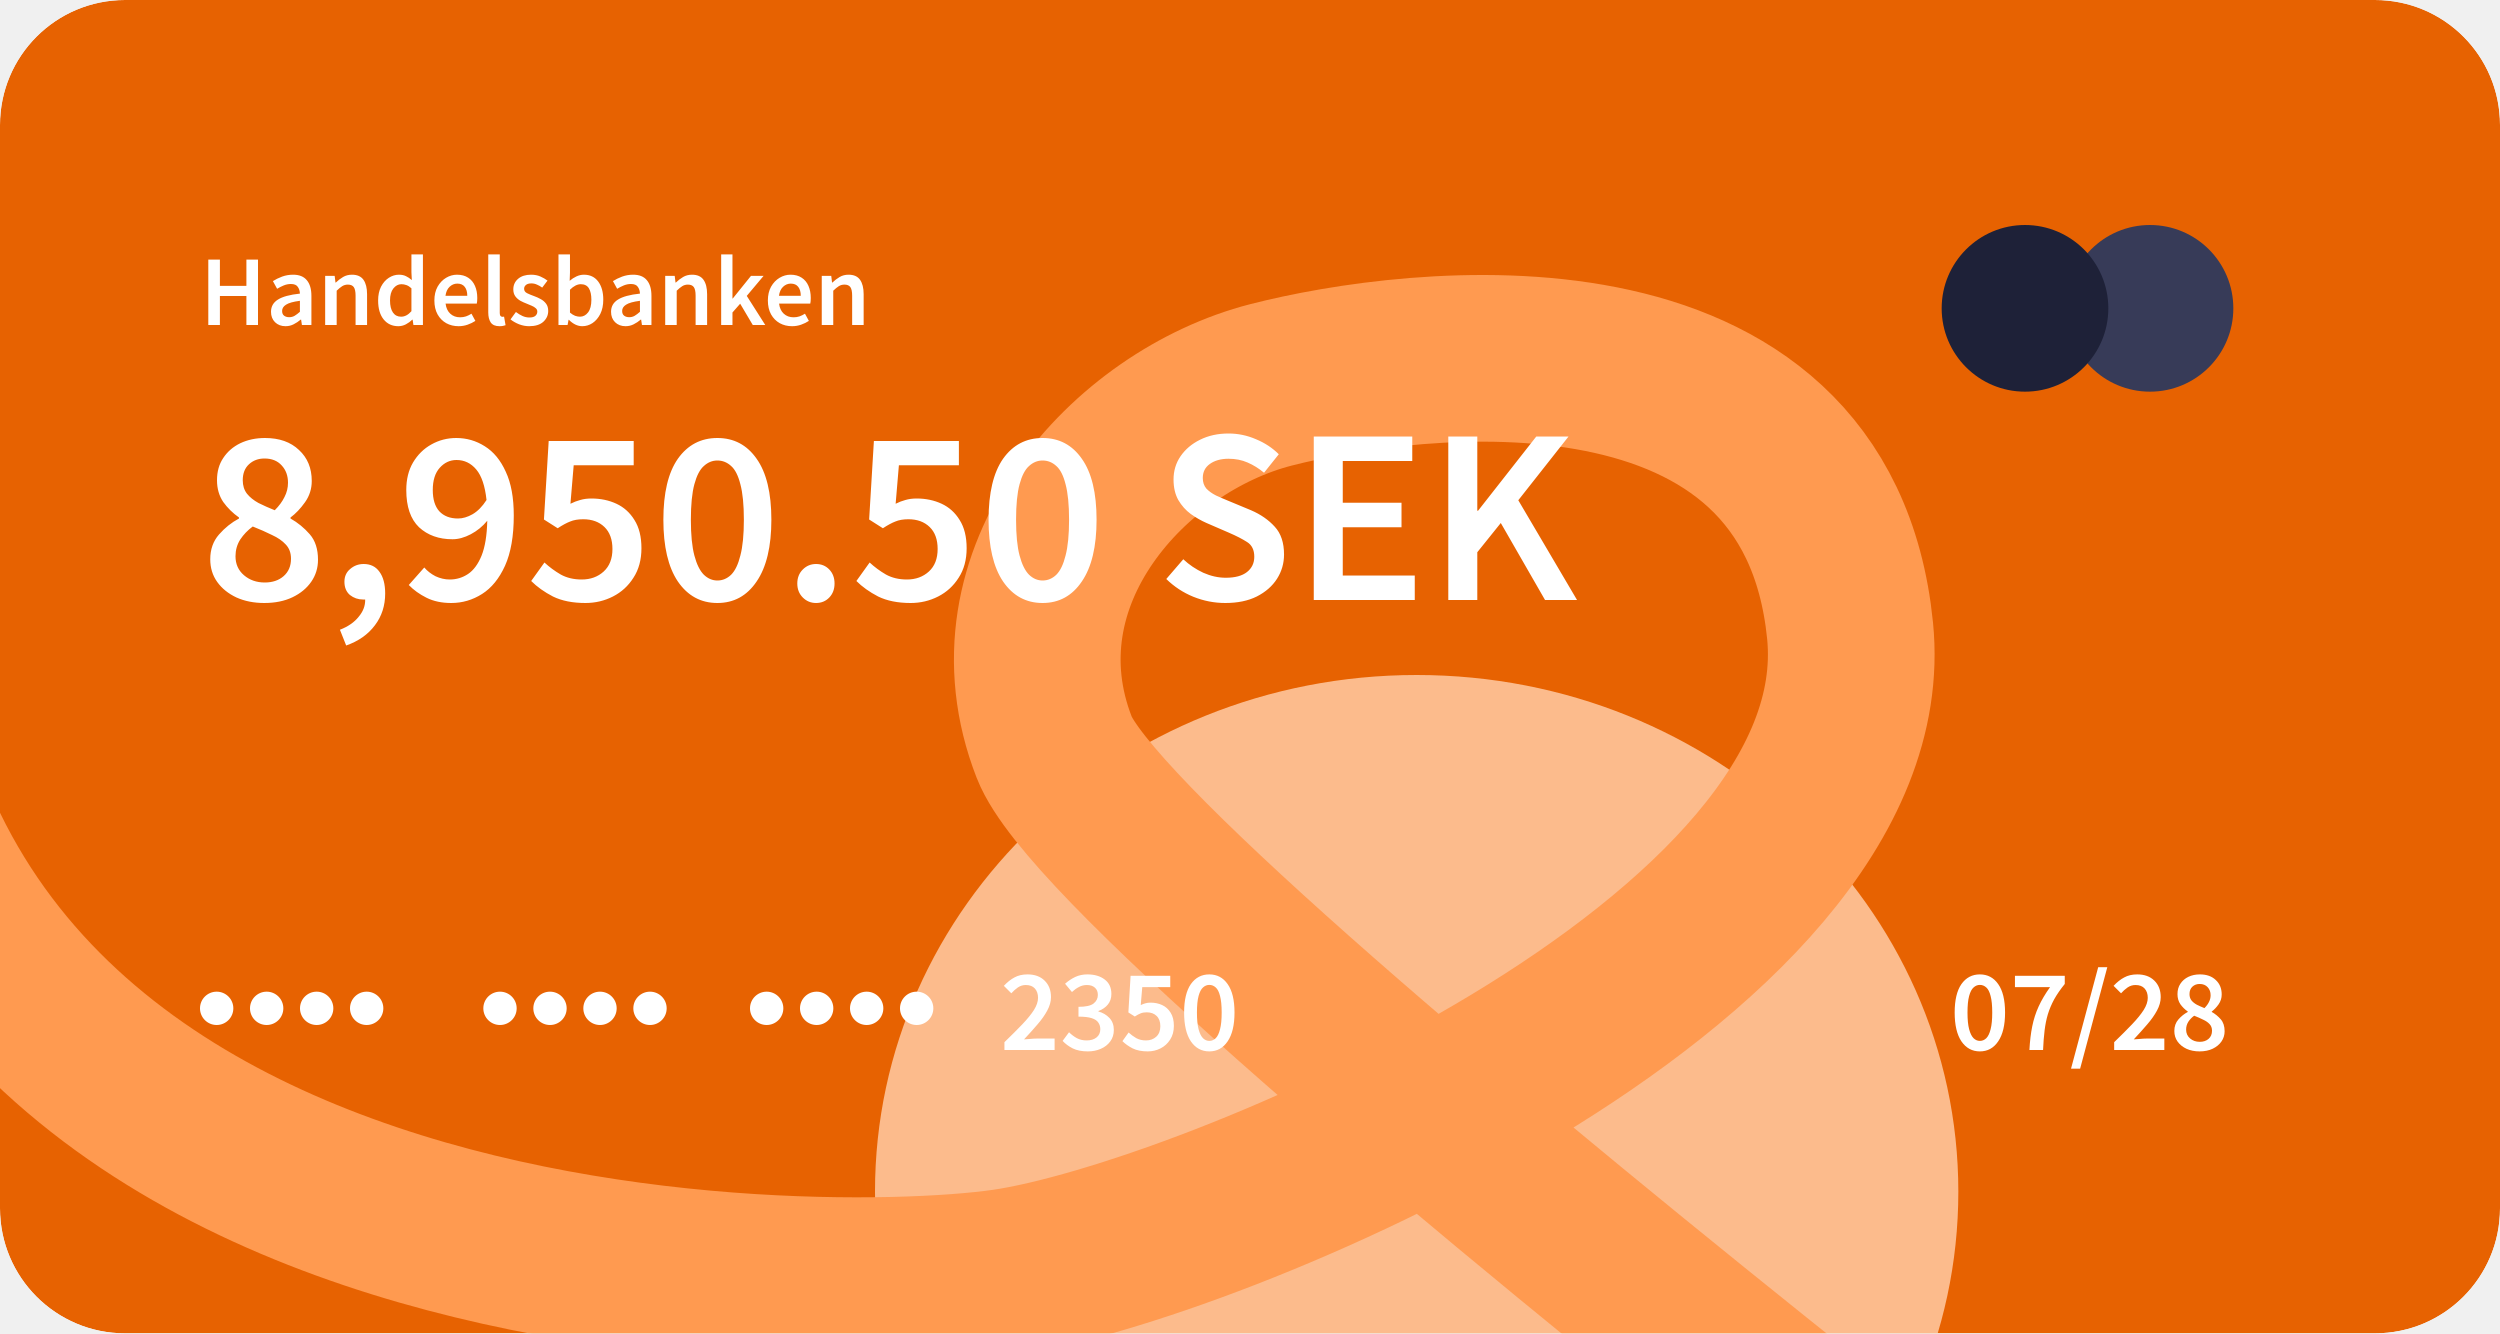
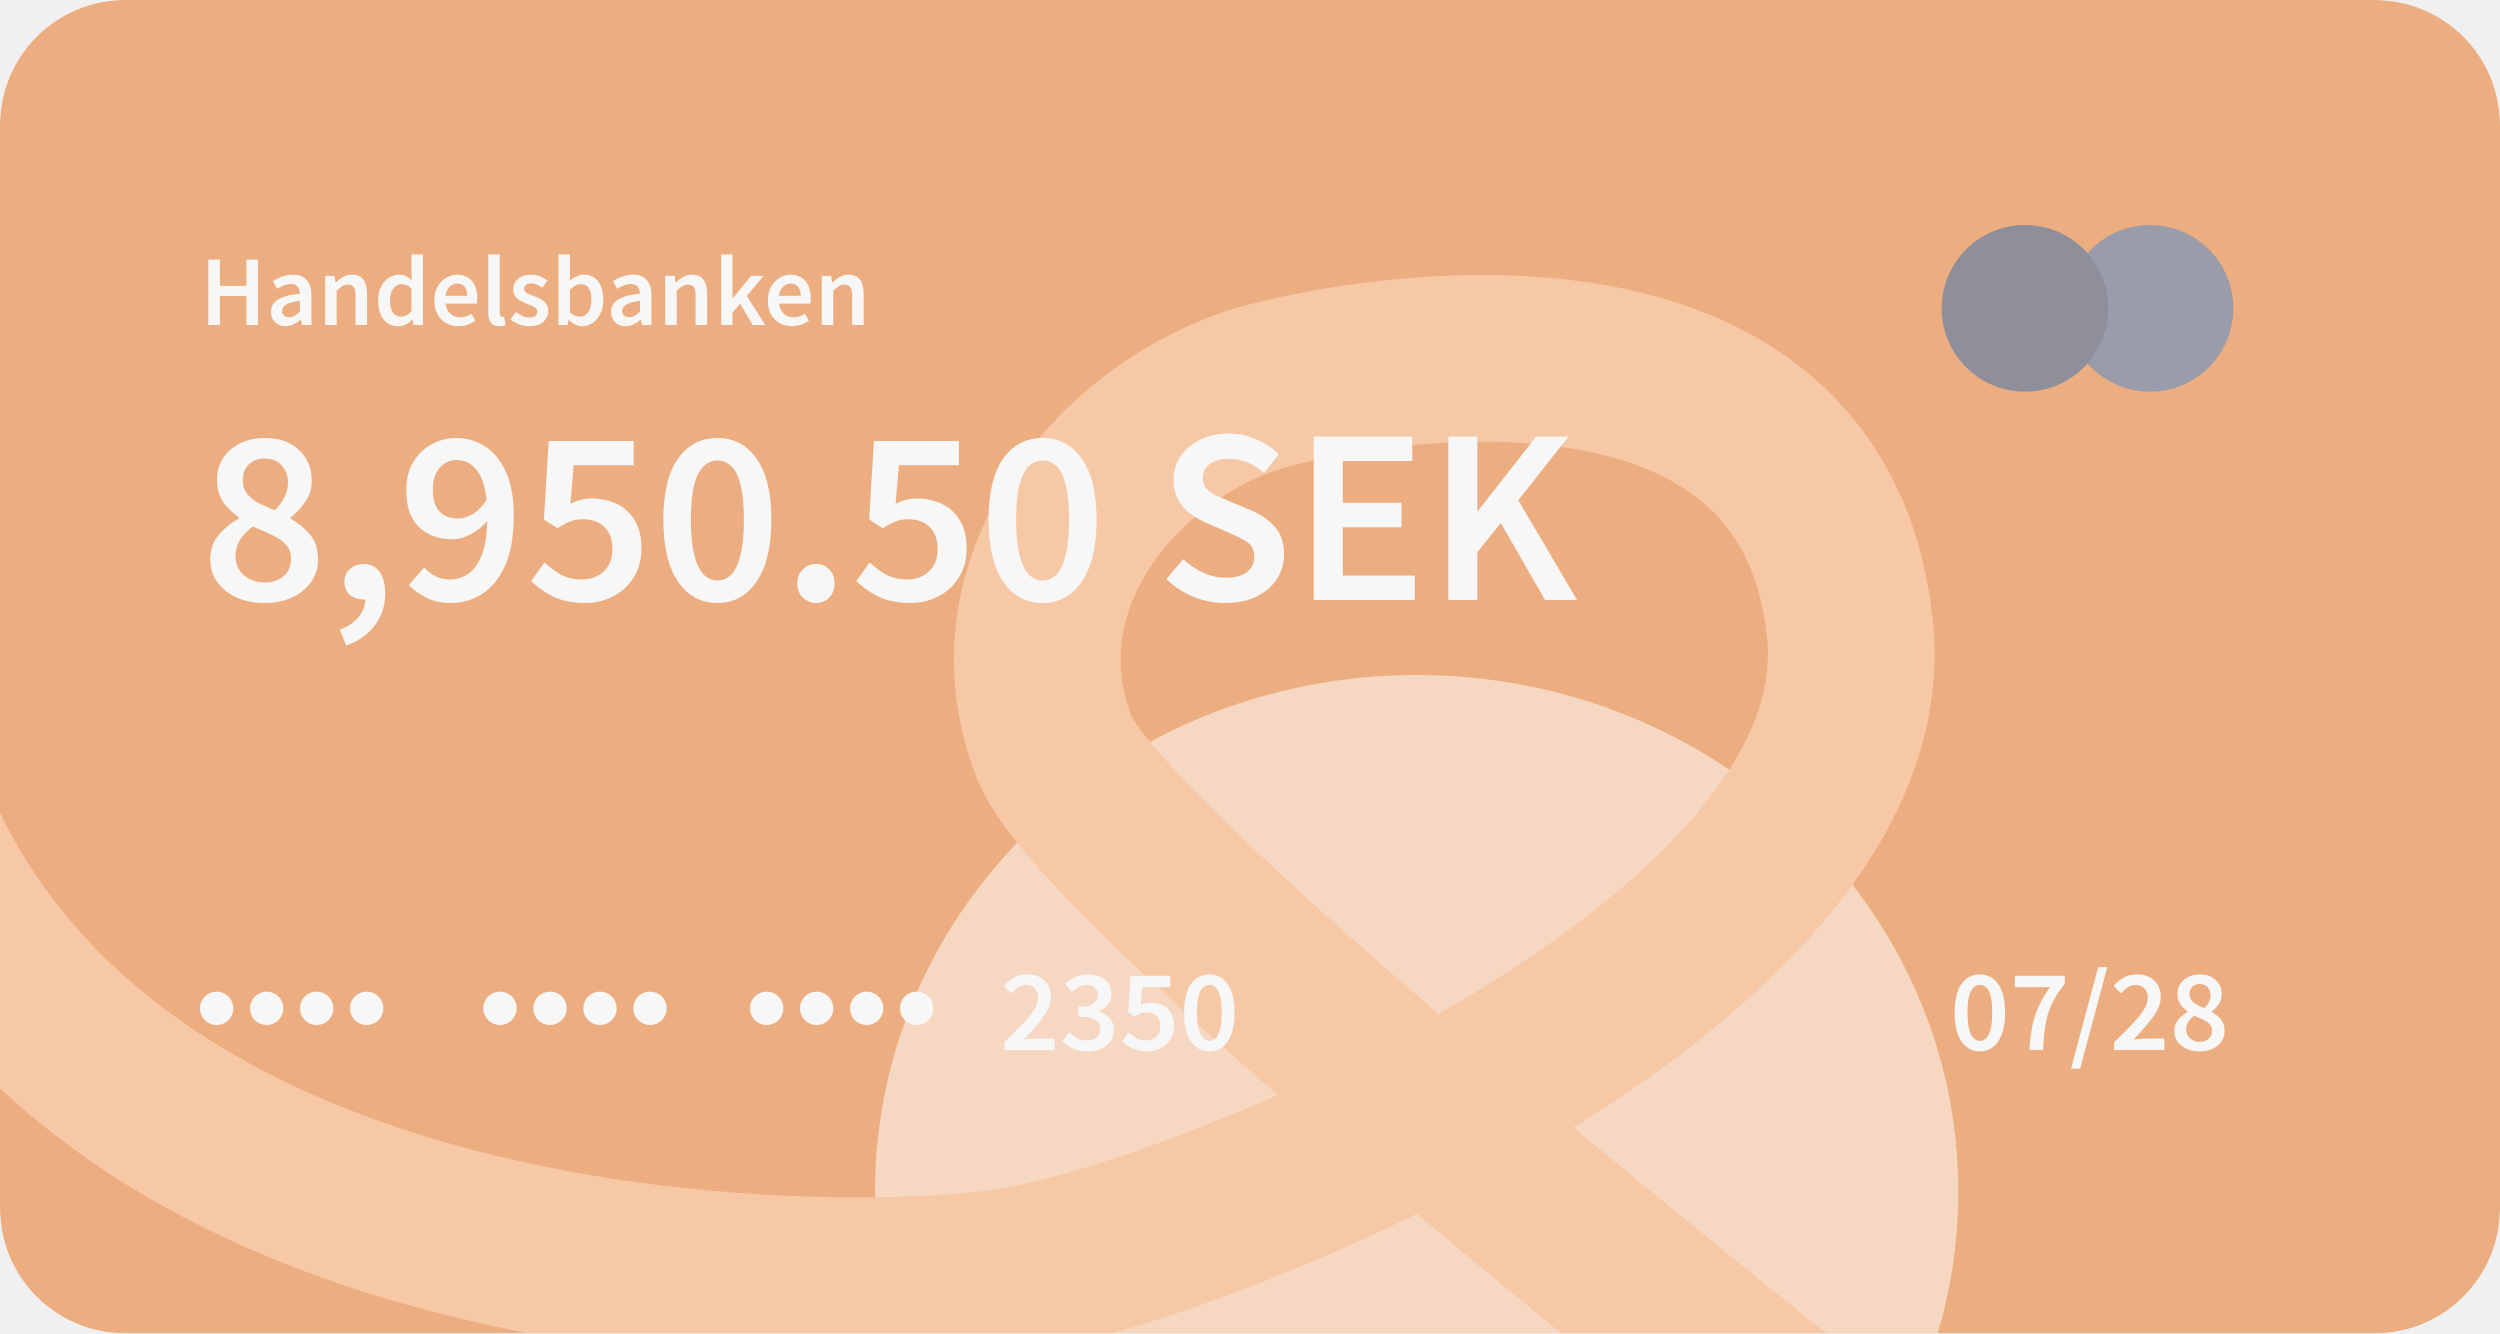
- <svg xmlns="http://www.w3.org/2000/svg" width="300" height="160" viewBox="0 0 300 160" fill="none">
+ <svg xmlns="http://www.w3.org/2000/svg" width="300" height="160" viewBox="0 0 300 160 " fill="none">
  <g filter="url(#filter0_b_46_349)">
-     <mask id="mask0_46_349" style="mask-type:alpha" maskUnits="userSpaceOnUse" x="0" y="0" width="300" height="160">
+     <mask id="mask0_46_349" style="mask-type:none" maskUnits="userSpaceOnUse" x="0" y="0" width="300" height="160">
      <rect width="300" height="160" rx="15" fill="#E76201" />
    </mask>
    <g mask="url(#mask0_46_349)">
      <rect width="300" height="160" rx="15" fill="#E76201" />
      <ellipse cx="170" cy="143" rx="65" ry="62" fill="#FCBB8C" />
      <path d="M-15.991 48.686C-29.491 156.686 96.509 156.114 120.509 152.686C144.509 149.258 226.009 115.687 222.009 75.686C218.009 35.686 169.509 41.815 152.509 46.187C135.509 50.559 118.509 69.187 126.509 89.687C134.509 110.187 288.509 226.686 288.509 226.686" stroke="#FF9A50" stroke-width="20" />
      <path d="M120.532 126V125.062C121.363 124.259 122.077 123.545 122.674 122.92C123.281 122.285 123.747 121.711 124.074 121.198C124.401 120.675 124.564 120.19 124.564 119.742C124.564 119.275 124.438 118.902 124.186 118.622C123.934 118.342 123.57 118.202 123.094 118.202C122.749 118.202 122.431 118.3 122.142 118.496C121.862 118.692 121.601 118.925 121.358 119.196L120.462 118.3C120.873 117.861 121.297 117.525 121.736 117.292C122.175 117.049 122.697 116.928 123.304 116.928C124.163 116.928 124.844 117.175 125.348 117.67C125.861 118.165 126.118 118.827 126.118 119.658C126.118 120.181 125.969 120.717 125.67 121.268C125.381 121.809 124.989 122.365 124.494 122.934C124.009 123.503 123.472 124.101 122.884 124.726C123.117 124.707 123.369 124.689 123.64 124.67C123.911 124.642 124.153 124.628 124.368 124.628H126.552V126H120.532ZM130.538 126.168C129.819 126.168 129.212 126.047 128.718 125.804C128.232 125.552 127.831 125.253 127.514 124.908L128.284 123.872C128.554 124.143 128.862 124.376 129.208 124.572C129.553 124.759 129.95 124.852 130.398 124.852C130.883 124.852 131.275 124.735 131.574 124.502C131.882 124.259 132.036 123.928 132.036 123.508C132.036 123.2 131.956 122.934 131.798 122.71C131.648 122.477 131.382 122.299 131 122.178C130.626 122.057 130.099 121.996 129.418 121.996V120.82C130.295 120.82 130.902 120.685 131.238 120.414C131.574 120.143 131.742 119.803 131.742 119.392C131.742 119.019 131.625 118.729 131.392 118.524C131.158 118.309 130.836 118.202 130.426 118.202C130.08 118.202 129.763 118.281 129.474 118.44C129.184 118.589 128.904 118.79 128.634 119.042L127.808 118.048C128.19 117.712 128.596 117.441 129.026 117.236C129.464 117.031 129.95 116.928 130.482 116.928C131.34 116.928 132.036 117.133 132.568 117.544C133.1 117.945 133.366 118.524 133.366 119.28C133.366 119.775 133.226 120.195 132.946 120.54C132.675 120.876 132.297 121.137 131.812 121.324V121.38C132.334 121.52 132.773 121.777 133.128 122.15C133.482 122.523 133.66 123.004 133.66 123.592C133.66 124.133 133.515 124.595 133.226 124.978C132.946 125.361 132.568 125.655 132.092 125.86C131.625 126.065 131.107 126.168 130.538 126.168ZM137.729 126.168C137.011 126.168 136.404 126.047 135.909 125.804C135.424 125.552 135.018 125.263 134.691 124.936L135.433 123.9C135.704 124.152 136.007 124.376 136.343 124.572C136.679 124.759 137.071 124.852 137.519 124.852C138.014 124.852 138.425 124.703 138.751 124.404C139.078 124.105 139.241 123.685 139.241 123.144C139.241 122.612 139.092 122.201 138.793 121.912C138.495 121.623 138.098 121.478 137.603 121.478C137.314 121.478 137.071 121.52 136.875 121.604C136.679 121.679 136.446 121.805 136.175 121.982L135.405 121.492L135.671 117.096H140.431V118.454H137.071L136.889 120.61C137.076 120.517 137.258 120.447 137.435 120.4C137.622 120.344 137.832 120.316 138.065 120.316C138.579 120.316 139.045 120.414 139.465 120.61C139.885 120.806 140.221 121.109 140.473 121.52C140.735 121.931 140.865 122.458 140.865 123.102C140.865 123.746 140.716 124.297 140.417 124.754C140.128 125.211 139.745 125.561 139.269 125.804C138.793 126.047 138.28 126.168 137.729 126.168ZM145.117 126.168C144.193 126.168 143.456 125.767 142.905 124.964C142.364 124.161 142.093 123.009 142.093 121.506C142.093 120.003 142.364 118.865 142.905 118.09C143.456 117.315 144.193 116.928 145.117 116.928C146.041 116.928 146.774 117.315 147.315 118.09C147.866 118.865 148.141 120.003 148.141 121.506C148.141 123.009 147.866 124.161 147.315 124.964C146.774 125.767 146.041 126.168 145.117 126.168ZM145.117 124.908C145.407 124.908 145.663 124.801 145.887 124.586C146.111 124.362 146.284 124.003 146.405 123.508C146.536 123.013 146.601 122.346 146.601 121.506C146.601 120.666 146.536 120.003 146.405 119.518C146.284 119.033 146.111 118.692 145.887 118.496C145.663 118.291 145.407 118.188 145.117 118.188C144.837 118.188 144.585 118.291 144.361 118.496C144.137 118.692 143.96 119.033 143.829 119.518C143.699 120.003 143.633 120.666 143.633 121.506C143.633 122.346 143.699 123.013 143.829 123.508C143.96 124.003 144.137 124.362 144.361 124.586C144.585 124.801 144.837 124.908 145.117 124.908Z" fill="white" />
      <path d="M237.584 126.168C236.66 126.168 235.923 125.767 235.372 124.964C234.831 124.161 234.56 123.009 234.56 121.506C234.56 120.003 234.831 118.865 235.372 118.09C235.923 117.315 236.66 116.928 237.584 116.928C238.508 116.928 239.241 117.315 239.782 118.09C240.333 118.865 240.608 120.003 240.608 121.506C240.608 123.009 240.333 124.161 239.782 124.964C239.241 125.767 238.508 126.168 237.584 126.168ZM237.584 124.908C237.873 124.908 238.13 124.801 238.354 124.586C238.578 124.362 238.751 124.003 238.872 123.508C239.003 123.013 239.068 122.346 239.068 121.506C239.068 120.666 239.003 120.003 238.872 119.518C238.751 119.033 238.578 118.692 238.354 118.496C238.13 118.291 237.873 118.188 237.584 118.188C237.304 118.188 237.052 118.291 236.828 118.496C236.604 118.692 236.427 119.033 236.296 119.518C236.165 120.003 236.1 120.666 236.1 121.506C236.1 122.346 236.165 123.013 236.296 123.508C236.427 124.003 236.604 124.362 236.828 124.586C237.052 124.801 237.304 124.908 237.584 124.908ZM243.53 126C243.586 124.945 243.698 124.003 243.866 123.172C244.034 122.332 244.29 121.534 244.636 120.778C244.981 120.022 245.438 119.247 246.008 118.454H241.794V117.096H247.772V118.076C247.249 118.72 246.824 119.336 246.498 119.924C246.18 120.512 245.928 121.109 245.742 121.716C245.564 122.313 245.434 122.962 245.35 123.662C245.266 124.353 245.205 125.132 245.168 126H243.53ZM248.523 128.24L251.785 116.06H252.877L249.615 128.24H248.523ZM253.7 126V125.062C254.531 124.259 255.245 123.545 255.842 122.92C256.449 122.285 256.915 121.711 257.242 121.198C257.569 120.675 257.732 120.19 257.732 119.742C257.732 119.275 257.606 118.902 257.354 118.622C257.102 118.342 256.738 118.202 256.262 118.202C255.917 118.202 255.599 118.3 255.31 118.496C255.03 118.692 254.769 118.925 254.526 119.196L253.63 118.3C254.041 117.861 254.465 117.525 254.904 117.292C255.343 117.049 255.865 116.928 256.472 116.928C257.331 116.928 258.012 117.175 258.516 117.67C259.029 118.165 259.286 118.827 259.286 119.658C259.286 120.181 259.137 120.717 258.838 121.268C258.549 121.809 258.157 122.365 257.662 122.934C257.177 123.503 256.64 124.101 256.052 124.726C256.285 124.707 256.537 124.689 256.808 124.67C257.079 124.642 257.321 124.628 257.536 124.628H259.72V126H253.7ZM263.944 126.168C263.365 126.168 262.847 126.065 262.39 125.86C261.932 125.645 261.573 125.356 261.312 124.992C261.05 124.628 260.92 124.203 260.92 123.718C260.92 123.167 261.083 122.705 261.41 122.332C261.736 121.959 262.11 121.66 262.53 121.436V121.38C262.184 121.137 261.89 120.848 261.648 120.512C261.414 120.167 261.298 119.761 261.298 119.294C261.298 118.809 261.414 118.393 261.648 118.048C261.881 117.693 262.198 117.418 262.6 117.222C263.01 117.026 263.472 116.928 263.986 116.928C264.788 116.928 265.423 117.152 265.89 117.6C266.366 118.039 266.604 118.617 266.604 119.336C266.604 119.775 266.478 120.171 266.226 120.526C265.974 120.881 265.703 121.165 265.414 121.38V121.436C265.824 121.669 266.184 121.963 266.492 122.318C266.8 122.673 266.954 123.149 266.954 123.746C266.954 124.203 266.828 124.614 266.576 124.978C266.324 125.342 265.974 125.631 265.526 125.846C265.078 126.061 264.55 126.168 263.944 126.168ZM264.532 120.974C264.774 120.731 264.956 120.484 265.078 120.232C265.208 119.98 265.274 119.714 265.274 119.434C265.274 119.042 265.157 118.72 264.924 118.468C264.69 118.207 264.368 118.076 263.958 118.076C263.612 118.076 263.323 118.183 263.09 118.398C262.856 118.613 262.74 118.911 262.74 119.294C262.74 119.593 262.819 119.845 262.978 120.05C263.136 120.246 263.351 120.419 263.622 120.568C263.902 120.708 264.205 120.843 264.532 120.974ZM263.972 125.02C264.401 125.02 264.751 124.903 265.022 124.67C265.302 124.427 265.442 124.101 265.442 123.69C265.442 123.363 265.344 123.097 265.148 122.892C264.961 122.687 264.704 122.509 264.378 122.36C264.06 122.201 263.701 122.043 263.3 121.884C263.02 122.089 262.786 122.332 262.6 122.612C262.422 122.892 262.334 123.205 262.334 123.55C262.334 123.989 262.492 124.343 262.81 124.614C263.127 124.885 263.514 125.02 263.972 125.02Z" fill="white" />
      <path d="M28 121C28 122.105 27.105 123 26 123C24.895 123 24 122.105 24 121C24 119.895 24.895 119 26 119C27.105 119 28 119.895 28 121Z" fill="white" />
      <path d="M34 121C34 122.105 33.105 123 32 123C30.895 123 30 122.105 30 121C30 119.895 30.895 119 32 119C33.105 119 34 119.895 34 121Z" fill="white" />
      <path d="M40 121C40 122.105 39.105 123 38 123C36.895 123 36 122.105 36 121C36 119.895 36.895 119 38 119C39.105 119 40 119.895 40 121Z" fill="white" />
      <path d="M46 121C46 122.105 45.105 123 44 123C42.895 123 42 122.105 42 121C42 119.895 42.895 119 44 119C45.105 119 46 119.895 46 121Z" fill="white" />
      <path d="M62 121C62 122.105 61.105 123 60 123C58.895 123 58 122.105 58 121C58 119.895 58.895 119 60 119C61.105 119 62 119.895 62 121Z" fill="white" />
      <path d="M68 121C68 122.105 67.105 123 66 123C64.895 123 64 122.105 64 121C64 119.895 64.895 119 66 119C67.105 119 68 119.895 68 121Z" fill="white" />
      <path d="M74 121C74 122.105 73.105 123 72 123C70.895 123 70 122.105 70 121C70 119.895 70.895 119 72 119C73.105 119 74 119.895 74 121Z" fill="white" />
      <path d="M80 121C80 122.105 79.105 123 78 123C76.895 123 76 122.105 76 121C76 119.895 76.895 119 78 119C79.105 119 80 119.895 80 121Z" fill="white" />
      <path d="M94 121C94 122.105 93.105 123 92 123C90.895 123 90 122.105 90 121C90 119.895 90.895 119 92 119C93.105 119 94 119.895 94 121Z" fill="white" />
      <path d="M100 121C100 122.105 99.105 123 98 123C96.895 123 96 122.105 96 121C96 119.895 96.895 119 98 119C99.105 119 100 119.895 100 121Z" fill="white" />
      <path d="M106 121C106 122.105 105.105 123 104 123C102.895 123 102 122.105 102 121C102 119.895 102.895 119 104 119C105.105 119 106 119.895 106 121Z" fill="white" />
      <path d="M112 121C112 122.105 111.105 123 110 123C108.895 123 108 122.105 108 121C108 119.895 108.895 119 110 119C111.105 119 112 119.895 112 121Z" fill="white" />
      <path d="M24.996 39V31.152H26.388V34.308H29.568V31.152H30.96V39H29.568V35.52H26.388V39H24.996ZM34.261 39.144C33.749 39.144 33.329 38.984 33.001 38.664C32.681 38.344 32.521 37.928 32.521 37.416C32.521 36.784 32.797 36.296 33.349 35.952C33.901 35.6 34.781 35.36 35.989 35.232C35.981 34.92 35.897 34.652 35.737 34.428C35.585 34.196 35.309 34.08 34.909 34.08C34.621 34.08 34.337 34.136 34.057 34.248C33.785 34.36 33.517 34.496 33.253 34.656L32.749 33.732C33.077 33.524 33.445 33.344 33.853 33.192C34.269 33.04 34.709 32.964 35.173 32.964C35.909 32.964 36.457 33.184 36.817 33.624C37.185 34.056 37.369 34.684 37.369 35.508V39H36.229L36.133 38.352H36.085C35.821 38.576 35.537 38.764 35.233 38.916C34.937 39.068 34.613 39.144 34.261 39.144ZM34.705 38.064C34.945 38.064 35.161 38.008 35.353 37.896C35.553 37.776 35.765 37.616 35.989 37.416V36.096C35.189 36.2 34.633 36.356 34.321 36.564C34.009 36.764 33.853 37.012 33.853 37.308C33.853 37.572 33.933 37.764 34.093 37.884C34.253 38.004 34.457 38.064 34.705 38.064ZM39.02 39V33.108H40.16L40.257 33.9H40.304C40.569 33.644 40.856 33.424 41.169 33.24C41.48 33.056 41.837 32.964 42.236 32.964C42.868 32.964 43.328 33.168 43.617 33.576C43.904 33.984 44.048 34.56 44.048 35.304V39H42.669V35.484C42.669 34.996 42.596 34.652 42.453 34.452C42.309 34.252 42.072 34.152 41.745 34.152C41.489 34.152 41.261 34.216 41.06 34.344C40.868 34.464 40.648 34.644 40.401 34.884V39H39.02ZM47.799 39.144C47.063 39.144 46.475 38.872 46.035 38.328C45.595 37.784 45.375 37.028 45.375 36.06C45.375 35.42 45.491 34.868 45.723 34.404C45.963 33.94 46.275 33.584 46.659 33.336C47.043 33.088 47.447 32.964 47.871 32.964C48.207 32.964 48.491 33.024 48.723 33.144C48.963 33.256 49.195 33.412 49.419 33.612L49.371 32.664V30.528H50.751V39H49.611L49.515 38.364H49.467C49.251 38.58 48.999 38.764 48.711 38.916C48.423 39.068 48.119 39.144 47.799 39.144ZM48.135 38.004C48.575 38.004 48.987 37.784 49.371 37.344V34.596C49.171 34.412 48.971 34.284 48.771 34.212C48.571 34.14 48.371 34.104 48.171 34.104C47.795 34.104 47.471 34.276 47.199 34.62C46.935 34.956 46.803 35.432 46.803 36.048C46.803 36.68 46.919 37.164 47.151 37.5C47.383 37.836 47.711 38.004 48.135 38.004ZM55.029 39.144C54.485 39.144 53.993 39.024 53.553 38.784C53.113 38.536 52.765 38.184 52.509 37.728C52.253 37.264 52.125 36.708 52.125 36.06C52.125 35.42 52.253 34.868 52.509 34.404C52.773 33.94 53.113 33.584 53.529 33.336C53.945 33.088 54.381 32.964 54.837 32.964C55.373 32.964 55.821 33.084 56.181 33.324C56.541 33.556 56.813 33.884 56.997 34.308C57.181 34.724 57.273 35.208 57.273 35.76C57.273 36.048 57.253 36.272 57.213 36.432H53.469C53.533 36.952 53.721 37.356 54.033 37.644C54.345 37.932 54.737 38.076 55.209 38.076C55.465 38.076 55.701 38.04 55.917 37.968C56.141 37.888 56.361 37.78 56.577 37.644L57.045 38.508C56.765 38.692 56.453 38.844 56.109 38.964C55.765 39.084 55.405 39.144 55.029 39.144ZM53.457 35.496H56.073C56.073 35.04 55.973 34.684 55.773 34.428C55.573 34.164 55.273 34.032 54.873 34.032C54.529 34.032 54.221 34.16 53.949 34.416C53.685 34.664 53.521 35.024 53.457 35.496ZM59.935 39.144C59.447 39.144 59.099 38.996 58.891 38.7C58.691 38.404 58.591 38 58.591 37.488V30.528H59.971V37.56C59.971 37.728 60.003 37.848 60.067 37.92C60.131 37.984 60.199 38.016 60.271 38.016C60.303 38.016 60.331 38.016 60.355 38.016C60.387 38.008 60.431 38 60.487 37.992L60.667 39.024C60.587 39.056 60.483 39.084 60.355 39.108C60.235 39.132 60.095 39.144 59.935 39.144ZM63.493 39.144C63.093 39.144 62.693 39.068 62.293 38.916C61.893 38.756 61.549 38.56 61.261 38.328L61.909 37.44C62.173 37.64 62.437 37.8 62.701 37.92C62.965 38.04 63.245 38.1 63.541 38.1C63.861 38.1 64.097 38.032 64.249 37.896C64.401 37.76 64.477 37.592 64.477 37.392C64.477 37.224 64.413 37.088 64.285 36.984C64.165 36.872 64.009 36.776 63.817 36.696C63.625 36.608 63.425 36.524 63.217 36.444C62.961 36.348 62.705 36.232 62.449 36.096C62.201 35.952 61.997 35.772 61.837 35.556C61.677 35.332 61.597 35.056 61.597 34.728C61.597 34.208 61.789 33.784 62.173 33.456C62.557 33.128 63.077 32.964 63.733 32.964C64.149 32.964 64.521 33.036 64.849 33.18C65.177 33.324 65.461 33.488 65.701 33.672L65.065 34.512C64.857 34.36 64.645 34.24 64.429 34.152C64.221 34.056 64.001 34.008 63.769 34.008C63.473 34.008 63.253 34.072 63.109 34.2C62.965 34.32 62.893 34.472 62.893 34.656C62.893 34.888 63.013 35.064 63.253 35.184C63.493 35.304 63.773 35.42 64.093 35.532C64.365 35.628 64.629 35.748 64.885 35.892C65.141 36.028 65.353 36.208 65.521 36.432C65.697 36.656 65.785 36.952 65.785 37.32C65.785 37.824 65.589 38.256 65.197 38.616C64.805 38.968 64.237 39.144 63.493 39.144ZM69.873 39.144C69.313 39.144 68.777 38.888 68.265 38.376H68.229L68.109 39H67.017V30.528H68.397V32.712L68.361 33.696C68.609 33.48 68.881 33.304 69.177 33.168C69.473 33.032 69.769 32.964 70.065 32.964C70.801 32.964 71.373 33.236 71.781 33.78C72.189 34.324 72.393 35.048 72.393 35.952C72.393 36.624 72.273 37.2 72.033 37.68C71.793 38.152 71.481 38.516 71.097 38.772C70.721 39.02 70.313 39.144 69.873 39.144ZM69.585 38.004C69.977 38.004 70.305 37.832 70.569 37.488C70.833 37.144 70.965 36.64 70.965 35.976C70.965 35.384 70.865 34.924 70.665 34.596C70.465 34.268 70.141 34.104 69.693 34.104C69.277 34.104 68.845 34.324 68.397 34.764V37.512C68.605 37.688 68.809 37.816 69.009 37.896C69.217 37.968 69.409 38.004 69.585 38.004ZM75.066 39.144C74.554 39.144 74.134 38.984 73.806 38.664C73.486 38.344 73.326 37.928 73.326 37.416C73.326 36.784 73.602 36.296 74.154 35.952C74.706 35.6 75.586 35.36 76.794 35.232C76.786 34.92 76.702 34.652 76.542 34.428C76.39 34.196 76.114 34.08 75.714 34.08C75.426 34.08 75.142 34.136 74.862 34.248C74.59 34.36 74.322 34.496 74.058 34.656L73.554 33.732C73.882 33.524 74.25 33.344 74.658 33.192C75.074 33.04 75.514 32.964 75.978 32.964C76.714 32.964 77.262 33.184 77.622 33.624C77.99 34.056 78.174 34.684 78.174 35.508V39H77.034L76.938 38.352H76.89C76.626 38.576 76.342 38.764 76.038 38.916C75.742 39.068 75.418 39.144 75.066 39.144ZM75.51 38.064C75.75 38.064 75.966 38.008 76.158 37.896C76.358 37.776 76.57 37.616 76.794 37.416V36.096C75.994 36.2 75.438 36.356 75.126 36.564C74.814 36.764 74.658 37.012 74.658 37.308C74.658 37.572 74.738 37.764 74.898 37.884C75.058 38.004 75.262 38.064 75.51 38.064ZM79.825 39V33.108H80.965L81.061 33.9H81.109C81.373 33.644 81.661 33.424 81.973 33.24C82.285 33.056 82.641 32.964 83.041 32.964C83.673 32.964 84.133 33.168 84.421 33.576C84.709 33.984 84.853 34.56 84.853 35.304V39H83.473V35.484C83.473 34.996 83.401 34.652 83.257 34.452C83.113 34.252 82.877 34.152 82.549 34.152C82.293 34.152 82.065 34.216 81.865 34.344C81.673 34.464 81.453 34.644 81.205 34.884V39H79.825ZM86.54 39V30.528H87.896V35.82H87.932L90.116 33.108H91.628L89.612 35.508L91.832 39H90.332L88.82 36.444L87.896 37.5V39H86.54ZM95.048 39.144C94.504 39.144 94.012 39.024 93.572 38.784C93.132 38.536 92.784 38.184 92.528 37.728C92.272 37.264 92.144 36.708 92.144 36.06C92.144 35.42 92.272 34.868 92.528 34.404C92.792 33.94 93.132 33.584 93.548 33.336C93.964 33.088 94.4 32.964 94.856 32.964C95.392 32.964 95.84 33.084 96.2 33.324C96.56 33.556 96.832 33.884 97.016 34.308C97.2 34.724 97.292 35.208 97.292 35.76C97.292 36.048 97.272 36.272 97.232 36.432H93.488C93.552 36.952 93.74 37.356 94.052 37.644C94.364 37.932 94.756 38.076 95.228 38.076C95.484 38.076 95.72 38.04 95.936 37.968C96.16 37.888 96.38 37.78 96.596 37.644L97.064 38.508C96.784 38.692 96.472 38.844 96.128 38.964C95.784 39.084 95.424 39.144 95.048 39.144ZM93.476 35.496H96.092C96.092 35.04 95.992 34.684 95.792 34.428C95.592 34.164 95.292 34.032 94.892 34.032C94.548 34.032 94.24 34.16 93.968 34.416C93.704 34.664 93.54 35.024 93.476 35.496ZM98.61 39V33.108H99.75L99.846 33.9H99.894C100.158 33.644 100.446 33.424 100.758 33.24C101.07 33.056 101.426 32.964 101.826 32.964C102.458 32.964 102.918 33.168 103.206 33.576C103.494 33.984 103.638 34.56 103.638 35.304V39H102.258V35.484C102.258 34.996 102.186 34.652 102.042 34.452C101.898 34.252 101.662 34.152 101.334 34.152C101.078 34.152 100.85 34.216 100.65 34.344C100.458 34.464 100.238 34.644 99.99 34.884V39H98.61Z" fill="white" />
      <path d="M268 37C268 42.523 263.523 47 258 47C252.477 47 248 42.523 248 37C248 31.477 252.477 27 258 27C263.523 27 268 31.477 268 37Z" fill="#373B58" />
      <path d="M253 37C253 42.523 248.523 47 243 47C237.477 47 233 42.523 233 37C233 31.477 237.477 27 243 27C248.523 27 253 31.477 253 37Z" fill="#1E2138" />
      <path d="M31.71 72.36C30.47 72.36 29.36 72.14 28.38 71.7C27.4 71.24 26.63 70.62 26.07 69.84C25.51 69.06 25.23 68.15 25.23 67.11C25.23 65.93 25.58 64.94 26.28 64.14C26.98 63.34 27.78 62.7 28.68 62.22V62.1C27.94 61.58 27.31 60.96 26.79 60.24C26.29 59.5 26.04 58.63 26.04 57.63C26.04 56.59 26.29 55.7 26.79 54.96C27.29 54.2 27.97 53.61 28.83 53.19C29.71 52.77 30.7 52.56 31.8 52.56C33.52 52.56 34.88 53.04 35.88 54C36.9 54.94 37.41 56.18 37.41 57.72C37.41 58.66 37.14 59.51 36.6 60.27C36.06 61.03 35.48 61.64 34.86 62.1V62.22C35.74 62.72 36.51 63.35 37.17 64.11C37.83 64.87 38.16 65.89 38.16 67.17C38.16 68.15 37.89 69.03 37.35 69.81C36.81 70.59 36.06 71.21 35.1 71.67C34.14 72.13 33.01 72.36 31.71 72.36ZM32.97 61.23C33.49 60.71 33.88 60.18 34.14 59.64C34.42 59.1 34.56 58.53 34.56 57.93C34.56 57.09 34.31 56.4 33.81 55.86C33.31 55.3 32.62 55.02 31.74 55.02C31 55.02 30.38 55.25 29.88 55.71C29.38 56.17 29.13 56.81 29.13 57.63C29.13 58.27 29.3 58.81 29.64 59.25C29.98 59.67 30.44 60.04 31.02 60.36C31.62 60.66 32.27 60.95 32.97 61.23ZM31.77 69.9C32.69 69.9 33.44 69.65 34.02 69.15C34.62 68.63 34.92 67.93 34.92 67.05C34.92 66.35 34.71 65.78 34.29 65.34C33.89 64.9 33.34 64.52 32.64 64.2C31.96 63.86 31.19 63.52 30.33 63.18C29.73 63.62 29.23 64.14 28.83 64.74C28.45 65.34 28.26 66.01 28.26 66.75C28.26 67.69 28.6 68.45 29.28 69.03C29.96 69.61 30.79 69.9 31.77 69.9ZM41.541 77.46L40.791 75.57C41.771 75.19 42.521 74.67 43.041 74.01C43.581 73.37 43.841 72.68 43.821 71.94C43.781 71.94 43.731 71.94 43.671 71.94C43.631 71.94 43.591 71.94 43.551 71.94C42.971 71.94 42.451 71.76 41.991 71.4C41.551 71.02 41.331 70.49 41.331 69.81C41.331 69.17 41.561 68.66 42.021 68.28C42.481 67.88 43.021 67.68 43.641 67.68C44.461 67.68 45.091 67.99 45.531 68.61C45.991 69.23 46.221 70.1 46.221 71.22C46.221 72.68 45.811 73.95 44.991 75.03C44.171 76.13 43.021 76.94 41.541 77.46ZM51.933 58.8C51.933 59.92 52.193 60.77 52.713 61.35C53.253 61.93 54.003 62.22 54.963 62.22C55.523 62.22 56.103 62.05 56.703 61.71C57.323 61.35 57.883 60.78 58.383 60C58.203 58.32 57.793 57.1 57.153 56.34C56.513 55.58 55.723 55.2 54.783 55.2C54.003 55.2 53.333 55.51 52.773 56.13C52.213 56.75 51.933 57.64 51.933 58.8ZM54.153 72.36C53.013 72.36 52.023 72.15 51.183 71.73C50.343 71.31 49.633 70.8 49.053 70.2L50.913 68.1C51.273 68.52 51.723 68.87 52.263 69.15C52.823 69.41 53.393 69.54 53.973 69.54C54.773 69.54 55.503 69.32 56.163 68.88C56.823 68.44 57.363 67.71 57.783 66.69C58.203 65.65 58.433 64.25 58.473 62.49C57.913 63.17 57.253 63.71 56.493 64.11C55.733 64.51 55.003 64.71 54.303 64.71C52.663 64.71 51.323 64.23 50.283 63.27C49.263 62.29 48.753 60.8 48.753 58.8C48.753 57.52 49.023 56.42 49.563 55.5C50.123 54.56 50.853 53.84 51.753 53.34C52.673 52.82 53.673 52.56 54.753 52.56C55.993 52.56 57.133 52.89 58.173 53.55C59.233 54.21 60.073 55.23 60.693 56.61C61.333 57.97 61.653 59.72 61.653 61.86C61.653 64.32 61.303 66.33 60.603 67.89C59.903 69.43 58.983 70.56 57.843 71.28C56.703 72 55.473 72.36 54.153 72.36ZM70.253 72.36C68.713 72.36 67.413 72.1 66.353 71.58C65.313 71.04 64.443 70.42 63.743 69.72L65.333 67.5C65.913 68.04 66.563 68.52 67.283 68.94C68.003 69.34 68.843 69.54 69.803 69.54C70.863 69.54 71.743 69.22 72.443 68.58C73.143 67.94 73.493 67.04 73.493 65.88C73.493 64.74 73.173 63.86 72.533 63.24C71.893 62.62 71.043 62.31 69.983 62.31C69.363 62.31 68.843 62.4 68.423 62.58C68.003 62.74 67.503 63.01 66.923 63.39L65.273 62.34L65.843 52.92H76.043V55.83H68.843L68.453 60.45C68.853 60.25 69.243 60.1 69.623 60C70.023 59.88 70.473 59.82 70.973 59.82C72.073 59.82 73.073 60.03 73.973 60.45C74.873 60.87 75.593 61.52 76.133 62.4C76.693 63.28 76.973 64.41 76.973 65.79C76.973 67.17 76.653 68.35 76.013 69.33C75.393 70.31 74.573 71.06 73.553 71.58C72.533 72.1 71.433 72.36 70.253 72.36ZM86.084 72.36C84.104 72.36 82.524 71.5 81.344 69.78C80.184 68.06 79.604 65.59 79.604 62.37C79.604 59.15 80.184 56.71 81.344 55.05C82.524 53.39 84.104 52.56 86.084 52.56C88.064 52.56 89.634 53.39 90.794 55.05C91.974 56.71 92.564 59.15 92.564 62.37C92.564 65.59 91.974 68.06 90.794 69.78C89.634 71.5 88.064 72.36 86.084 72.36ZM86.084 69.66C86.704 69.66 87.254 69.43 87.734 68.97C88.214 68.49 88.584 67.72 88.844 66.66C89.124 65.6 89.264 64.17 89.264 62.37C89.264 60.57 89.124 59.15 88.844 58.11C88.584 57.07 88.214 56.34 87.734 55.92C87.254 55.48 86.704 55.26 86.084 55.26C85.484 55.26 84.944 55.48 84.464 55.92C83.984 56.34 83.604 57.07 83.324 58.11C83.044 59.15 82.904 60.57 82.904 62.37C82.904 64.17 83.044 65.6 83.324 66.66C83.604 67.72 83.984 68.49 84.464 68.97C84.944 69.43 85.484 69.66 86.084 69.66ZM97.925 72.36C97.305 72.36 96.775 72.14 96.335 71.7C95.895 71.26 95.675 70.7 95.675 70.02C95.675 69.34 95.895 68.78 96.335 68.34C96.775 67.9 97.305 67.68 97.925 67.68C98.565 67.68 99.095 67.9 99.515 68.34C99.935 68.78 100.145 69.34 100.145 70.02C100.145 70.7 99.935 71.26 99.515 71.7C99.095 72.14 98.565 72.36 97.925 72.36ZM109.277 72.36C107.737 72.36 106.437 72.1 105.377 71.58C104.337 71.04 103.467 70.42 102.767 69.72L104.357 67.5C104.937 68.04 105.587 68.52 106.307 68.94C107.027 69.34 107.867 69.54 108.827 69.54C109.887 69.54 110.767 69.22 111.467 68.58C112.167 67.94 112.517 67.04 112.517 65.88C112.517 64.74 112.197 63.86 111.557 63.24C110.917 62.62 110.067 62.31 109.007 62.31C108.387 62.31 107.867 62.4 107.447 62.58C107.027 62.74 106.527 63.01 105.947 63.39L104.297 62.34L104.867 52.92H115.067V55.83H107.867L107.477 60.45C107.877 60.25 108.267 60.1 108.647 60C109.047 59.88 109.497 59.82 109.997 59.82C111.097 59.82 112.097 60.03 112.997 60.45C113.897 60.87 114.617 61.52 115.157 62.4C115.717 63.28 115.997 64.41 115.997 65.79C115.997 67.17 115.677 68.35 115.037 69.33C114.417 70.31 113.597 71.06 112.577 71.58C111.557 72.1 110.457 72.36 109.277 72.36ZM125.108 72.36C123.128 72.36 121.548 71.5 120.368 69.78C119.208 68.06 118.628 65.59 118.628 62.37C118.628 59.15 119.208 56.71 120.368 55.05C121.548 53.39 123.128 52.56 125.108 52.56C127.088 52.56 128.658 53.39 129.818 55.05C130.998 56.71 131.588 59.15 131.588 62.37C131.588 65.59 130.998 68.06 129.818 69.78C128.658 71.5 127.088 72.36 125.108 72.36ZM125.108 69.66C125.728 69.66 126.278 69.43 126.758 68.97C127.238 68.49 127.608 67.72 127.868 66.66C128.148 65.6 128.288 64.17 128.288 62.37C128.288 60.57 128.148 59.15 127.868 58.11C127.608 57.07 127.238 56.34 126.758 55.92C126.278 55.48 125.728 55.26 125.108 55.26C124.508 55.26 123.968 55.48 123.488 55.92C123.008 56.34 122.628 57.07 122.348 58.11C122.068 59.15 121.928 60.57 121.928 62.37C121.928 64.17 122.068 65.6 122.348 66.66C122.628 67.72 123.008 68.49 123.488 68.97C123.968 69.43 124.508 69.66 125.108 69.66ZM147.034 72.36C145.714 72.36 144.434 72.11 143.194 71.61C141.974 71.11 140.894 70.4 139.954 69.48L141.994 67.11C142.694 67.77 143.494 68.31 144.394 68.73C145.294 69.13 146.194 69.33 147.094 69.33C148.214 69.33 149.064 69.1 149.644 68.64C150.224 68.18 150.514 67.57 150.514 66.81C150.514 65.99 150.224 65.4 149.644 65.04C149.084 64.68 148.364 64.31 147.484 63.93L144.784 62.76C144.144 62.48 143.514 62.12 142.894 61.68C142.294 61.24 141.794 60.68 141.394 60C141.014 59.32 140.824 58.5 140.824 57.54C140.824 56.5 141.104 55.57 141.664 54.75C142.244 53.91 143.024 53.25 144.004 52.77C145.004 52.27 146.144 52.02 147.424 52.02C148.564 52.02 149.664 52.25 150.724 52.71C151.784 53.15 152.694 53.75 153.454 54.51L151.684 56.73C151.064 56.21 150.404 55.8 149.704 55.5C149.024 55.2 148.264 55.05 147.424 55.05C146.504 55.05 145.754 55.26 145.174 55.68C144.614 56.08 144.334 56.64 144.334 57.36C144.334 57.86 144.474 58.28 144.754 58.62C145.054 58.94 145.444 59.22 145.924 59.46C146.404 59.68 146.914 59.9 147.454 60.12L150.124 61.23C151.284 61.73 152.234 62.39 152.974 63.21C153.714 64.01 154.084 65.12 154.084 66.54C154.084 67.6 153.804 68.57 153.244 69.45C152.684 70.33 151.874 71.04 150.814 71.58C149.774 72.1 148.514 72.36 147.034 72.36ZM157.652 72V52.38H169.472V55.32H161.132V60.33H168.182V63.27H161.132V69.06H169.772V72H157.652ZM173.795 72V52.38H177.275V61.29H177.365L184.355 52.38H188.225L182.195 60.03L189.245 72H185.405L180.095 62.76L177.275 66.27V72H173.795Z" fill="white" />
    </g>
  </g>
  <defs>
    <filter id="filter0_b_46_349" x="-4" y="-4" width="308" height="168" filterUnits="userSpaceOnUse" color-interpolation-filters="sRGB">
      <feFlood flood-opacity="0" result="BackgroundImageFix" />
      <feGaussianBlur in="BackgroundImageFix" stdDeviation="2" />
      <feComposite in2="SourceAlpha" operator="in" result="effect1_backgroundBlur_46_349" />
      <feBlend mode="normal" in="SourceGraphic" in2="effect1_backgroundBlur_46_349" result="shape" />
    </filter>
  </defs>
</svg>
